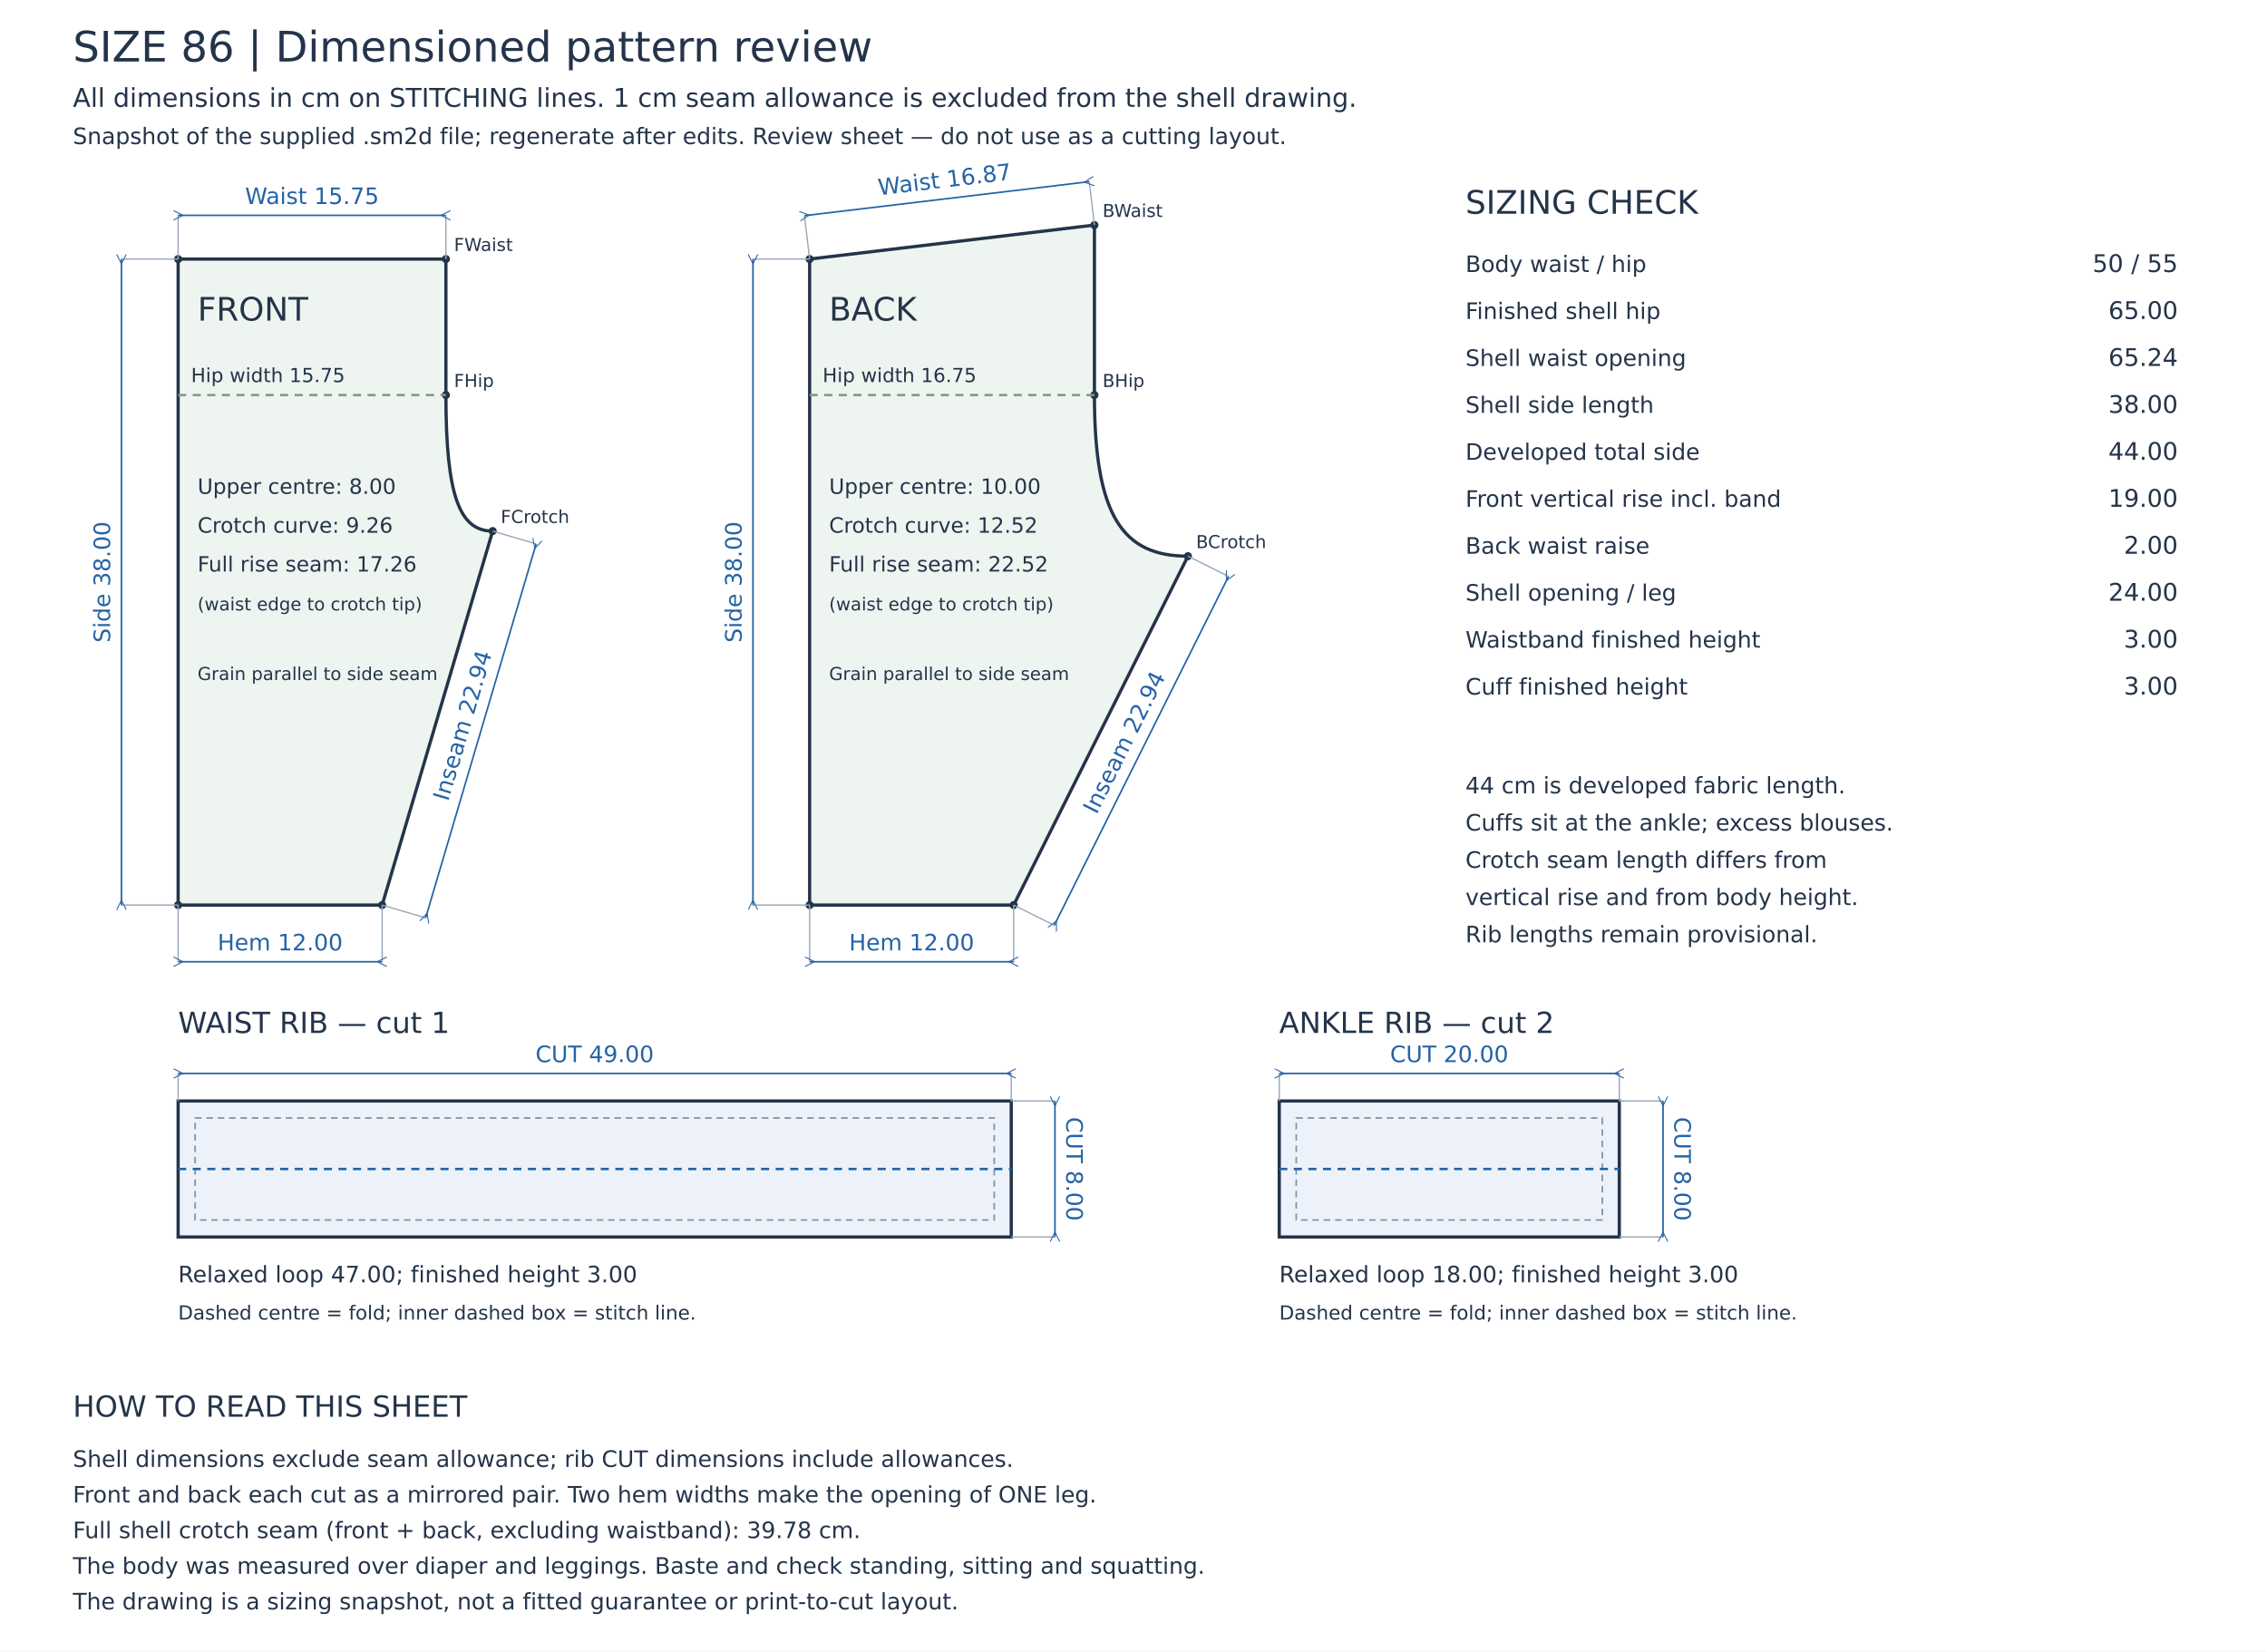
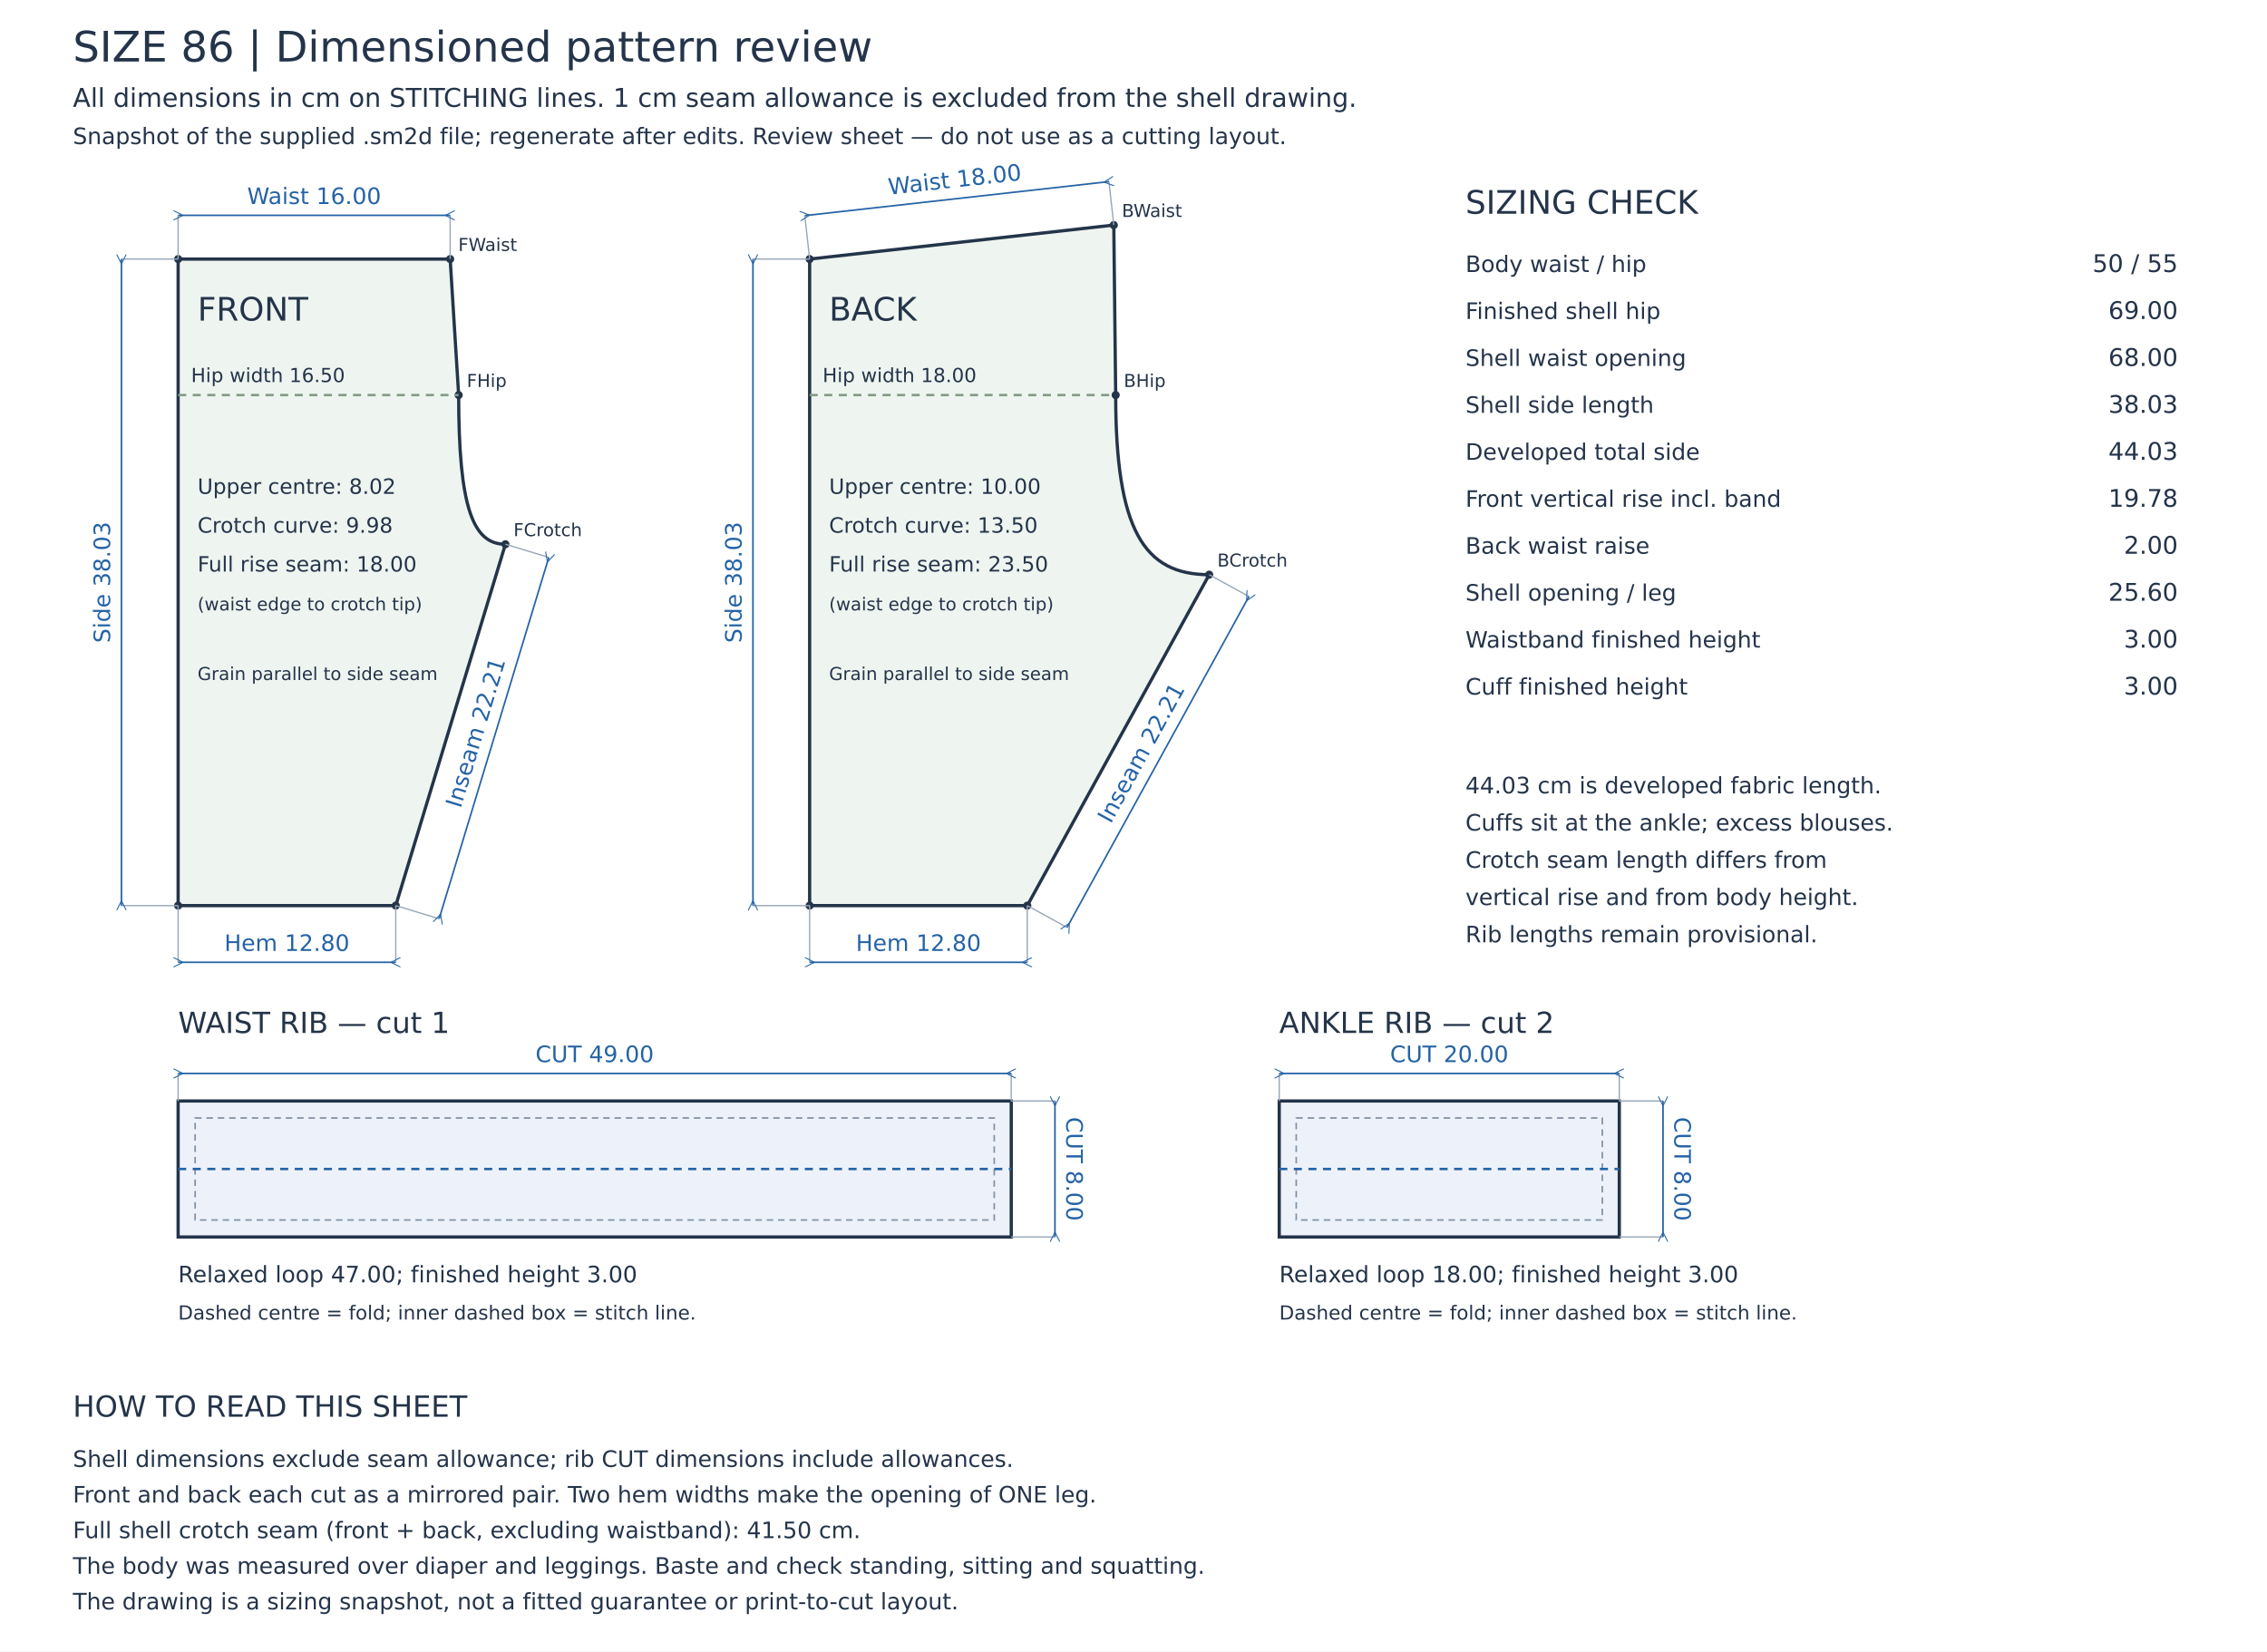
<svg xmlns="http://www.w3.org/2000/svg" width="1400" height="1020" viewBox="0 0 1400 1020">
  <defs>
    <marker id="arrow" viewBox="0 0 10 10" refX="5" refY="5" markerWidth="6" markerHeight="6" orient="auto-start-reverse">
      <path d="M 10 0 L 0 5 L 10 10" fill="none" stroke="#2563a6" />
    </marker>
  </defs>
  <rect width="1400" height="1020" fill="white" />
  <g font-family="DejaVu Sans, sans-serif">
    <text x="45.00" y="38.00" font-size="26" fill="#24344a" text-anchor="start">SIZE 86  |  Dimensioned pattern review</text>
    <text x="45.00" y="66.00" font-size="16" fill="#24344a" text-anchor="start">All dimensions in cm on STITCHING lines. 1 cm seam allowance is excluded from the shell drawing.</text>
    <text x="45.00" y="89.00" font-size="14" fill="#24344a" text-anchor="start">Snapshot of the supplied .sm2d file; regenerate after edits. Review sheet — do not use as a cutting layout.</text>
-     <path d="M 110.0,160.0 L 275.375,160.0 L 275.375,244.0 C 275.375,307.0 284.037,328.0 304.25,328.0 L 236,559.0 L 110,559.0 Z" fill="#eef5f0" stroke="#24344a" stroke-width="2" />
+     <path d="M 110.0,160.0 L 278.0,160.0 L 283.25,244.0 C 283.25,313.104 291.912,336.139 312.125,336.139 L 244.4,559.334 L 110,559.334 Z" fill="#eef5f0" stroke="#24344a" stroke-width="2" />
    <circle cx="110.0" cy="160.0" r="2.5" fill="#24344a" />
-     <circle cx="275.375" cy="160.0" r="2.5" fill="#24344a" />
-     <text x="280.38" y="155.00" font-size="11" fill="#24344a" text-anchor="start">FWaist</text>
-     <circle cx="275.375" cy="244.0" r="2.5" fill="#24344a" />
-     <text x="280.38" y="239.00" font-size="11" fill="#24344a" text-anchor="start">FHip</text>
-     <circle cx="304.25" cy="328.0" r="2.5" fill="#24344a" />
-     <text x="309.25" y="323.00" font-size="11" fill="#24344a" text-anchor="start">FCrotch</text>
-     <circle cx="236" cy="559.0" r="2.5" fill="#24344a" />
-     <circle cx="110" cy="559.0" r="2.5" fill="#24344a" />
+     <circle cx="278.0" cy="160.0" r="2.5" fill="#24344a" />
+     <text x="283.00" y="155.00" font-size="11" fill="#24344a" text-anchor="start">FWaist</text>
+     <circle cx="283.25" cy="244.0" r="2.5" fill="#24344a" />
+     <text x="288.25" y="239.00" font-size="11" fill="#24344a" text-anchor="start">FHip</text>
+     <circle cx="312.125" cy="336.139" r="2.5" fill="#24344a" />
+     <text x="317.12" y="331.14" font-size="11" fill="#24344a" text-anchor="start">FCrotch</text>
+     <circle cx="244.4" cy="559.334" r="2.5" fill="#24344a" />
+     <circle cx="110" cy="559.334" r="2.5" fill="#24344a" />
    <text x="122.00" y="198.00" font-size="20" fill="#24344a" text-anchor="start">FRONT</text>
    <path d="M 110.000,160.000 L 110.000,133.000" fill="none" stroke="#98a7b9" stroke-width="0.8" />
-     <path d="M 275.375,160.000 L 275.375,133.000" fill="none" stroke="#98a7b9" stroke-width="0.8" />
-     <path d="M 110.0,133.0 L 275.375,133.0" stroke="#2563a6" fill="none" marker-start="url(#arrow)" marker-end="url(#arrow)" />
-     <text transform="translate(192.69,133.00) rotate(0.00)" y="-7" text-anchor="middle" fill="#2563a6" font-size="14">Waist 15.75</text>
+     <path d="M 278.000,160.000 L 278.000,133.000" fill="none" stroke="#98a7b9" stroke-width="0.8" />
+     <path d="M 110.0,133.0 L 278.0,133.0" stroke="#2563a6" fill="none" marker-start="url(#arrow)" marker-end="url(#arrow)" />
+     <text transform="translate(194.00,133.00) rotate(0.00)" y="-7" text-anchor="middle" fill="#2563a6" font-size="14">Waist 16.00</text>
    <path d="M 110.000,160.000 L 75.000,160.000" fill="none" stroke="#98a7b9" stroke-width="0.8" />
-     <path d="M 110.000,559.000 L 75.000,559.000" fill="none" stroke="#98a7b9" stroke-width="0.8" />
-     <path d="M 75.0,160.0 L 75,559.0" stroke="#2563a6" fill="none" marker-start="url(#arrow)" marker-end="url(#arrow)" />
-     <text transform="translate(75.00,359.50) rotate(270.00)" y="-7" text-anchor="middle" fill="#2563a6" font-size="14">Side 38.00</text>
-     <path d="M 304.250,328.000 L 331.102,335.934" fill="none" stroke="#98a7b9" stroke-width="0.8" />
-     <path d="M 236.000,559.000 L 262.852,566.934" fill="none" stroke="#98a7b9" stroke-width="0.8" />
-     <path d="M 331.102,335.934 L 262.852,566.934" stroke="#2563a6" fill="none" marker-start="url(#arrow)" marker-end="url(#arrow)" />
-     <text transform="translate(296.98,451.43) rotate(286.46)" y="-7" text-anchor="middle" fill="#2563a6" font-size="14">Inseam 22.94</text>
-     <path d="M 110.000,559.000 L 110.000,594.000" fill="none" stroke="#98a7b9" stroke-width="0.8" />
-     <path d="M 236.000,559.000 L 236.000,594.000" fill="none" stroke="#98a7b9" stroke-width="0.8" />
-     <path d="M 110,594.0 L 236,594.0" stroke="#2563a6" fill="none" marker-start="url(#arrow)" marker-end="url(#arrow)" />
-     <text transform="translate(173.00,594.00) rotate(0.00)" y="-7" text-anchor="middle" fill="#2563a6" font-size="14">Hem 12.00</text>
-     <path d="M 110.000,244.000 L 275.375,244.000" fill="none" stroke="#839b86" stroke-width="1.5" stroke-dasharray="5 4" />
-     <text x="118.00" y="236.00" font-size="12" fill="#24344a" text-anchor="start">Hip width 15.75</text>
-     <text x="122.00" y="305.00" font-size="13" fill="#24344a" text-anchor="start">Upper centre: 8.00</text>
-     <text x="122.00" y="329.00" font-size="13" fill="#24344a" text-anchor="start">Crotch curve: 9.26</text>
-     <text x="122.00" y="353.00" font-size="13" fill="#24344a" text-anchor="start">Full rise seam: 17.26</text>
+     <path d="M 110.000,559.334 L 75.000,559.334" fill="none" stroke="#98a7b9" stroke-width="0.8" />
+     <path d="M 75.0,160.0 L 75,559.334" stroke="#2563a6" fill="none" marker-start="url(#arrow)" marker-end="url(#arrow)" />
+     <text transform="translate(75.00,359.67) rotate(270.00)" y="-7" text-anchor="middle" fill="#2563a6" font-size="14">Side 38.03</text>
+     <path d="M 312.125,336.139 L 338.919,344.269" fill="none" stroke="#98a7b9" stroke-width="0.8" />
+     <path d="M 244.400,559.334 L 271.194,567.464" fill="none" stroke="#98a7b9" stroke-width="0.8" />
+     <path d="M 338.919,344.269 L 271.194,567.464" stroke="#2563a6" fill="none" marker-start="url(#arrow)" marker-end="url(#arrow)" />
+     <text transform="translate(305.06,455.87) rotate(286.88)" y="-7" text-anchor="middle" fill="#2563a6" font-size="14">Inseam 22.21</text>
+     <path d="M 110.000,559.334 L 110.000,594.334" fill="none" stroke="#98a7b9" stroke-width="0.8" />
+     <path d="M 244.400,559.334 L 244.400,594.334" fill="none" stroke="#98a7b9" stroke-width="0.8" />
+     <path d="M 110,594.334 L 244.4,594.334" stroke="#2563a6" fill="none" marker-start="url(#arrow)" marker-end="url(#arrow)" />
+     <text transform="translate(177.20,594.33) rotate(0.00)" y="-7" text-anchor="middle" fill="#2563a6" font-size="14">Hem 12.80</text>
+     <path d="M 110.000,244.000 L 283.250,244.000" fill="none" stroke="#839b86" stroke-width="1.5" stroke-dasharray="5 4" />
+     <text x="118.00" y="236.00" font-size="12" fill="#24344a" text-anchor="start">Hip width 16.50</text>
+     <text x="122.00" y="305.00" font-size="13" fill="#24344a" text-anchor="start">Upper centre: 8.02</text>
+     <text x="122.00" y="329.00" font-size="13" fill="#24344a" text-anchor="start">Crotch curve: 9.98</text>
+     <text x="122.00" y="353.00" font-size="13" fill="#24344a" text-anchor="start">Full rise seam: 18.00</text>
    <text x="122.00" y="377.00" font-size="11" fill="#24344a" text-anchor="start">(waist edge to crotch tip)</text>
    <text x="122.00" y="420.00" font-size="11" fill="#24344a" text-anchor="start">Grain parallel to side seam</text>
-     <path d="M 500.0,160.0 L 675.875,139.0 L 675.875,244.0 C 675.875,318.633 693.2,343.51 733.625,343.51 L 626,559.0 L 500,559.0 Z" fill="#eef5f0" stroke="#24344a" stroke-width="2" />
+     <path d="M 500.0,160.0 L 687.83,139.0 L 689.0,244.0 C 689.0,327.199 706.325,354.932 746.75,354.932 L 634.4,559.334 L 500,559.334 Z" fill="#eef5f0" stroke="#24344a" stroke-width="2" />
    <circle cx="500.0" cy="160.0" r="2.5" fill="#24344a" />
-     <circle cx="675.875" cy="139.0" r="2.5" fill="#24344a" />
-     <text x="680.88" y="134.00" font-size="11" fill="#24344a" text-anchor="start">BWaist</text>
-     <circle cx="675.875" cy="244.0" r="2.5" fill="#24344a" />
-     <text x="680.88" y="239.00" font-size="11" fill="#24344a" text-anchor="start">BHip</text>
-     <circle cx="733.625" cy="343.51" r="2.5" fill="#24344a" />
-     <text x="738.62" y="338.51" font-size="11" fill="#24344a" text-anchor="start">BCrotch</text>
-     <circle cx="626" cy="559.0" r="2.5" fill="#24344a" />
-     <circle cx="500" cy="559.0" r="2.5" fill="#24344a" />
+     <circle cx="687.83" cy="139.0" r="2.5" fill="#24344a" />
+     <text x="692.83" y="134.00" font-size="11" fill="#24344a" text-anchor="start">BWaist</text>
+     <circle cx="689.0" cy="244.0" r="2.5" fill="#24344a" />
+     <text x="694.00" y="239.00" font-size="11" fill="#24344a" text-anchor="start">BHip</text>
+     <circle cx="746.75" cy="354.932" r="2.5" fill="#24344a" />
+     <text x="751.75" y="349.93" font-size="11" fill="#24344a" text-anchor="start">BCrotch</text>
+     <circle cx="634.4" cy="559.334" r="2.5" fill="#24344a" />
+     <circle cx="500" cy="559.334" r="2.5" fill="#24344a" />
    <text x="512.00" y="198.00" font-size="20" fill="#24344a" text-anchor="start">BACK</text>
-     <path d="M 500.000,160.000 L 496.799,133.190" fill="none" stroke="#98a7b9" stroke-width="0.8" />
-     <path d="M 675.875,139.000 L 672.674,112.190" fill="none" stroke="#98a7b9" stroke-width="0.8" />
-     <path d="M 496.799,133.19 L 672.674,112.19" stroke="#2563a6" fill="none" marker-start="url(#arrow)" marker-end="url(#arrow)" />
-     <text transform="translate(584.74,122.69) rotate(-6.81)" y="-7" text-anchor="middle" fill="#2563a6" font-size="14">Waist 16.87</text>
+     <path d="M 500.000,160.000 L 497.000,133.167" fill="none" stroke="#98a7b9" stroke-width="0.8" />
+     <path d="M 687.830,139.000 L 684.830,112.167" fill="none" stroke="#98a7b9" stroke-width="0.8" />
+     <path d="M 497.0,133.167 L 684.83,112.167" stroke="#2563a6" fill="none" marker-start="url(#arrow)" marker-end="url(#arrow)" />
+     <text transform="translate(590.91,122.67) rotate(-6.38)" y="-7" text-anchor="middle" fill="#2563a6" font-size="14">Waist 18.00</text>
    <path d="M 500.000,160.000 L 465.000,160.000" fill="none" stroke="#98a7b9" stroke-width="0.8" />
-     <path d="M 500.000,559.000 L 465.000,559.000" fill="none" stroke="#98a7b9" stroke-width="0.8" />
-     <path d="M 465.0,160.0 L 465,559.0" stroke="#2563a6" fill="none" marker-start="url(#arrow)" marker-end="url(#arrow)" />
-     <text transform="translate(465.00,359.50) rotate(270.00)" y="-7" text-anchor="middle" fill="#2563a6" font-size="14">Side 38.00</text>
-     <path d="M 733.625,343.510 L 758.675,356.021" fill="none" stroke="#98a7b9" stroke-width="0.8" />
-     <path d="M 626.000,559.000 L 651.050,571.511" fill="none" stroke="#98a7b9" stroke-width="0.8" />
-     <path d="M 758.675,356.021 L 651.05,571.511" stroke="#2563a6" fill="none" marker-start="url(#arrow)" marker-end="url(#arrow)" />
-     <text transform="translate(704.86,463.77) rotate(296.54)" y="-7" text-anchor="middle" fill="#2563a6" font-size="14">Inseam 22.94</text>
-     <path d="M 500.000,559.000 L 500.000,594.000" fill="none" stroke="#98a7b9" stroke-width="0.8" />
-     <path d="M 626.000,559.000 L 626.000,594.000" fill="none" stroke="#98a7b9" stroke-width="0.8" />
-     <path d="M 500,594.0 L 626,594.0" stroke="#2563a6" fill="none" marker-start="url(#arrow)" marker-end="url(#arrow)" />
-     <text transform="translate(563.00,594.00) rotate(0.00)" y="-7" text-anchor="middle" fill="#2563a6" font-size="14">Hem 12.00</text>
-     <path d="M 500.000,244.000 L 675.875,244.000" fill="none" stroke="#839b86" stroke-width="1.5" stroke-dasharray="5 4" />
-     <text x="508.00" y="236.00" font-size="12" fill="#24344a" text-anchor="start">Hip width 16.75</text>
+     <path d="M 500.000,559.334 L 465.000,559.334" fill="none" stroke="#98a7b9" stroke-width="0.8" />
+     <path d="M 465.0,160.0 L 465,559.334" stroke="#2563a6" fill="none" marker-start="url(#arrow)" marker-end="url(#arrow)" />
+     <text transform="translate(465.00,359.67) rotate(270.00)" y="-7" text-anchor="middle" fill="#2563a6" font-size="14">Side 38.03</text>
+     <path d="M 746.750,354.932 L 771.288,368.419" fill="none" stroke="#98a7b9" stroke-width="0.8" />
+     <path d="M 634.400,559.334 L 658.938,572.821" fill="none" stroke="#98a7b9" stroke-width="0.8" />
+     <path d="M 771.288,368.419 L 658.938,572.821" stroke="#2563a6" fill="none" marker-start="url(#arrow)" marker-end="url(#arrow)" />
+     <text transform="translate(715.11,470.62) rotate(298.80)" y="-7" text-anchor="middle" fill="#2563a6" font-size="14">Inseam 22.21</text>
+     <path d="M 500.000,559.334 L 500.000,594.334" fill="none" stroke="#98a7b9" stroke-width="0.8" />
+     <path d="M 634.400,559.334 L 634.400,594.334" fill="none" stroke="#98a7b9" stroke-width="0.8" />
+     <path d="M 500,594.334 L 634.4,594.334" stroke="#2563a6" fill="none" marker-start="url(#arrow)" marker-end="url(#arrow)" />
+     <text transform="translate(567.20,594.33) rotate(0.00)" y="-7" text-anchor="middle" fill="#2563a6" font-size="14">Hem 12.80</text>
+     <path d="M 500.000,244.000 L 689.000,244.000" fill="none" stroke="#839b86" stroke-width="1.5" stroke-dasharray="5 4" />
+     <text x="508.00" y="236.00" font-size="12" fill="#24344a" text-anchor="start">Hip width 18.00</text>
    <text x="512.00" y="305.00" font-size="13" fill="#24344a" text-anchor="start">Upper centre: 10.00</text>
-     <text x="512.00" y="329.00" font-size="13" fill="#24344a" text-anchor="start">Crotch curve: 12.52</text>
-     <text x="512.00" y="353.00" font-size="13" fill="#24344a" text-anchor="start">Full rise seam: 22.52</text>
+     <text x="512.00" y="329.00" font-size="13" fill="#24344a" text-anchor="start">Crotch curve: 13.50</text>
+     <text x="512.00" y="353.00" font-size="13" fill="#24344a" text-anchor="start">Full rise seam: 23.50</text>
    <text x="512.00" y="377.00" font-size="11" fill="#24344a" text-anchor="start">(waist edge to crotch tip)</text>
    <text x="512.00" y="420.00" font-size="11" fill="#24344a" text-anchor="start">Grain parallel to side seam</text>
    <text x="905.00" y="132.00" font-size="20" fill="#24344a" text-anchor="start">SIZING CHECK</text>
    <text x="905.00" y="168.00" font-size="14" fill="#24344a" text-anchor="start">Body waist / hip</text>
    <text x="1345.00" y="168.00" font-size="15" fill="#24344a" text-anchor="end">50 / 55</text>
    <text x="905.00" y="197.00" font-size="14" fill="#24344a" text-anchor="start">Finished shell hip</text>
-     <text x="1345.00" y="197.00" font-size="15" fill="#24344a" text-anchor="end">65.00</text>
+     <text x="1345.00" y="197.00" font-size="15" fill="#24344a" text-anchor="end">69.00</text>
    <text x="905.00" y="226.00" font-size="14" fill="#24344a" text-anchor="start">Shell waist opening</text>
-     <text x="1345.00" y="226.00" font-size="15" fill="#24344a" text-anchor="end">65.24</text>
+     <text x="1345.00" y="226.00" font-size="15" fill="#24344a" text-anchor="end">68.00</text>
    <text x="905.00" y="255.00" font-size="14" fill="#24344a" text-anchor="start">Shell side length</text>
-     <text x="1345.00" y="255.00" font-size="15" fill="#24344a" text-anchor="end">38.00</text>
+     <text x="1345.00" y="255.00" font-size="15" fill="#24344a" text-anchor="end">38.03</text>
    <text x="905.00" y="284.00" font-size="14" fill="#24344a" text-anchor="start">Developed total side</text>
-     <text x="1345.00" y="284.00" font-size="15" fill="#24344a" text-anchor="end">44.00</text>
+     <text x="1345.00" y="284.00" font-size="15" fill="#24344a" text-anchor="end">44.03</text>
    <text x="905.00" y="313.00" font-size="14" fill="#24344a" text-anchor="start">Front vertical rise incl. band</text>
-     <text x="1345.00" y="313.00" font-size="15" fill="#24344a" text-anchor="end">19.00</text>
+     <text x="1345.00" y="313.00" font-size="15" fill="#24344a" text-anchor="end">19.78</text>
    <text x="905.00" y="342.00" font-size="14" fill="#24344a" text-anchor="start">Back waist raise</text>
    <text x="1345.00" y="342.00" font-size="15" fill="#24344a" text-anchor="end">2.00</text>
    <text x="905.00" y="371.00" font-size="14" fill="#24344a" text-anchor="start">Shell opening / leg</text>
-     <text x="1345.00" y="371.00" font-size="15" fill="#24344a" text-anchor="end">24.00</text>
+     <text x="1345.00" y="371.00" font-size="15" fill="#24344a" text-anchor="end">25.60</text>
    <text x="905.00" y="400.00" font-size="14" fill="#24344a" text-anchor="start">Waistband finished height</text>
    <text x="1345.00" y="400.00" font-size="15" fill="#24344a" text-anchor="end">3.00</text>
    <text x="905.00" y="429.00" font-size="14" fill="#24344a" text-anchor="start">Cuff finished height</text>
    <text x="1345.00" y="429.00" font-size="15" fill="#24344a" text-anchor="end">3.00</text>
-     <text x="905.00" y="490.00" font-size="14" fill="#24344a" text-anchor="start">44 cm is developed fabric length.</text>
+     <text x="905.00" y="490.00" font-size="14" fill="#24344a" text-anchor="start">44.03 cm is developed fabric length.</text>
    <text x="905.00" y="513.00" font-size="14" fill="#24344a" text-anchor="start">Cuffs sit at the ankle; excess blouses.</text>
    <text x="905.00" y="536.00" font-size="14" fill="#24344a" text-anchor="start">Crotch seam length differs from</text>
    <text x="905.00" y="559.00" font-size="14" fill="#24344a" text-anchor="start">vertical rise and from body height.</text>
    <text x="905.00" y="582.00" font-size="14" fill="#24344a" text-anchor="start">Rib lengths remain provisional.</text>
    <text x="110.00" y="638.00" font-size="18" fill="#24344a" text-anchor="start">WAIST RIB — cut 1</text>
    <rect x="110" y="680" width="514.5" height="84.0" fill="#edf2fa" stroke="#24344a" stroke-width="2" />
    <rect x="120.5" y="690.5" width="493.5" height="63.0" fill="none" stroke="#8392a6" stroke-dasharray="4 3" />
    <path d="M 110.000,722.000 L 624.500,722.000" fill="none" stroke="#2563a6" stroke-width="1.5" stroke-dasharray="5 4" />
    <path d="M 110.000,680.000 L 110.000,663.000" fill="none" stroke="#98a7b9" stroke-width="0.8" />
    <path d="M 624.500,680.000 L 624.500,663.000" fill="none" stroke="#98a7b9" stroke-width="0.8" />
    <path d="M 110.0,663.0 L 624.5,663.0" stroke="#2563a6" fill="none" marker-start="url(#arrow)" marker-end="url(#arrow)" />
    <text transform="translate(367.25,663.00) rotate(0.00)" y="-7" text-anchor="middle" fill="#2563a6" font-size="14">CUT 49.00</text>
    <path d="M 624.500,680.000 L 651.500,680.000" fill="none" stroke="#98a7b9" stroke-width="0.8" />
    <path d="M 624.500,764.000 L 651.500,764.000" fill="none" stroke="#98a7b9" stroke-width="0.8" />
    <path d="M 651.5,680.0 L 651.5,764.0" stroke="#2563a6" fill="none" marker-start="url(#arrow)" marker-end="url(#arrow)" />
    <text transform="translate(651.50,722.00) rotate(90.00)" y="-7" text-anchor="middle" fill="#2563a6" font-size="14">CUT 8.00</text>
    <text x="110.00" y="792.00" font-size="14" fill="#24344a" text-anchor="start">Relaxed loop 47.00; finished height 3.00</text>
    <text x="110.00" y="815.00" font-size="12" fill="#24344a" text-anchor="start">Dashed centre = fold; inner dashed box = stitch line.</text>
    <text x="790.00" y="638.00" font-size="18" fill="#24344a" text-anchor="start">ANKLE RIB — cut 2</text>
    <rect x="790" y="680" width="210.0" height="84.0" fill="#edf2fa" stroke="#24344a" stroke-width="2" />
    <rect x="800.5" y="690.5" width="189.0" height="63.0" fill="none" stroke="#8392a6" stroke-dasharray="4 3" />
    <path d="M 790.000,722.000 L 1000.000,722.000" fill="none" stroke="#2563a6" stroke-width="1.5" stroke-dasharray="5 4" />
    <path d="M 790.000,680.000 L 790.000,663.000" fill="none" stroke="#98a7b9" stroke-width="0.8" />
    <path d="M 1000.000,680.000 L 1000.000,663.000" fill="none" stroke="#98a7b9" stroke-width="0.8" />
    <path d="M 790.0,663.0 L 1000.0,663.0" stroke="#2563a6" fill="none" marker-start="url(#arrow)" marker-end="url(#arrow)" />
    <text transform="translate(895.00,663.00) rotate(0.00)" y="-7" text-anchor="middle" fill="#2563a6" font-size="14">CUT 20.00</text>
    <path d="M 1000.000,680.000 L 1027.000,680.000" fill="none" stroke="#98a7b9" stroke-width="0.8" />
    <path d="M 1000.000,764.000 L 1027.000,764.000" fill="none" stroke="#98a7b9" stroke-width="0.8" />
    <path d="M 1027.0,680.0 L 1027.0,764.0" stroke="#2563a6" fill="none" marker-start="url(#arrow)" marker-end="url(#arrow)" />
    <text transform="translate(1027.00,722.00) rotate(90.00)" y="-7" text-anchor="middle" fill="#2563a6" font-size="14">CUT 8.00</text>
    <text x="790.00" y="792.00" font-size="14" fill="#24344a" text-anchor="start">Relaxed loop 18.00; finished height 3.00</text>
    <text x="790.00" y="815.00" font-size="12" fill="#24344a" text-anchor="start">Dashed centre = fold; inner dashed box = stitch line.</text>
    <text x="45.00" y="875.00" font-size="18" fill="#24344a" text-anchor="start">HOW TO READ THIS SHEET</text>
    <text x="45.00" y="906.00" font-size="14" fill="#24344a" text-anchor="start">Shell dimensions exclude seam allowance; rib CUT dimensions include allowances.</text>
    <text x="45.00" y="928.00" font-size="14" fill="#24344a" text-anchor="start">Front and back each cut as a mirrored pair. Two hem widths make the opening of ONE leg.</text>
-     <text x="45.00" y="950.00" font-size="14" fill="#24344a" text-anchor="start">Full shell crotch seam (front + back, excluding waistband): 39.78 cm.</text>
+     <text x="45.00" y="950.00" font-size="14" fill="#24344a" text-anchor="start">Full shell crotch seam (front + back, excluding waistband): 41.50 cm.</text>
    <text x="45.00" y="972.00" font-size="14" fill="#24344a" text-anchor="start">The body was measured over diaper and leggings. Baste and check standing, sitting and squatting.</text>
    <text x="45.00" y="994.00" font-size="14" fill="#24344a" text-anchor="start">The drawing is a sizing snapshot, not a fitted guarantee or print-to-cut layout.</text>
  </g>
</svg>
